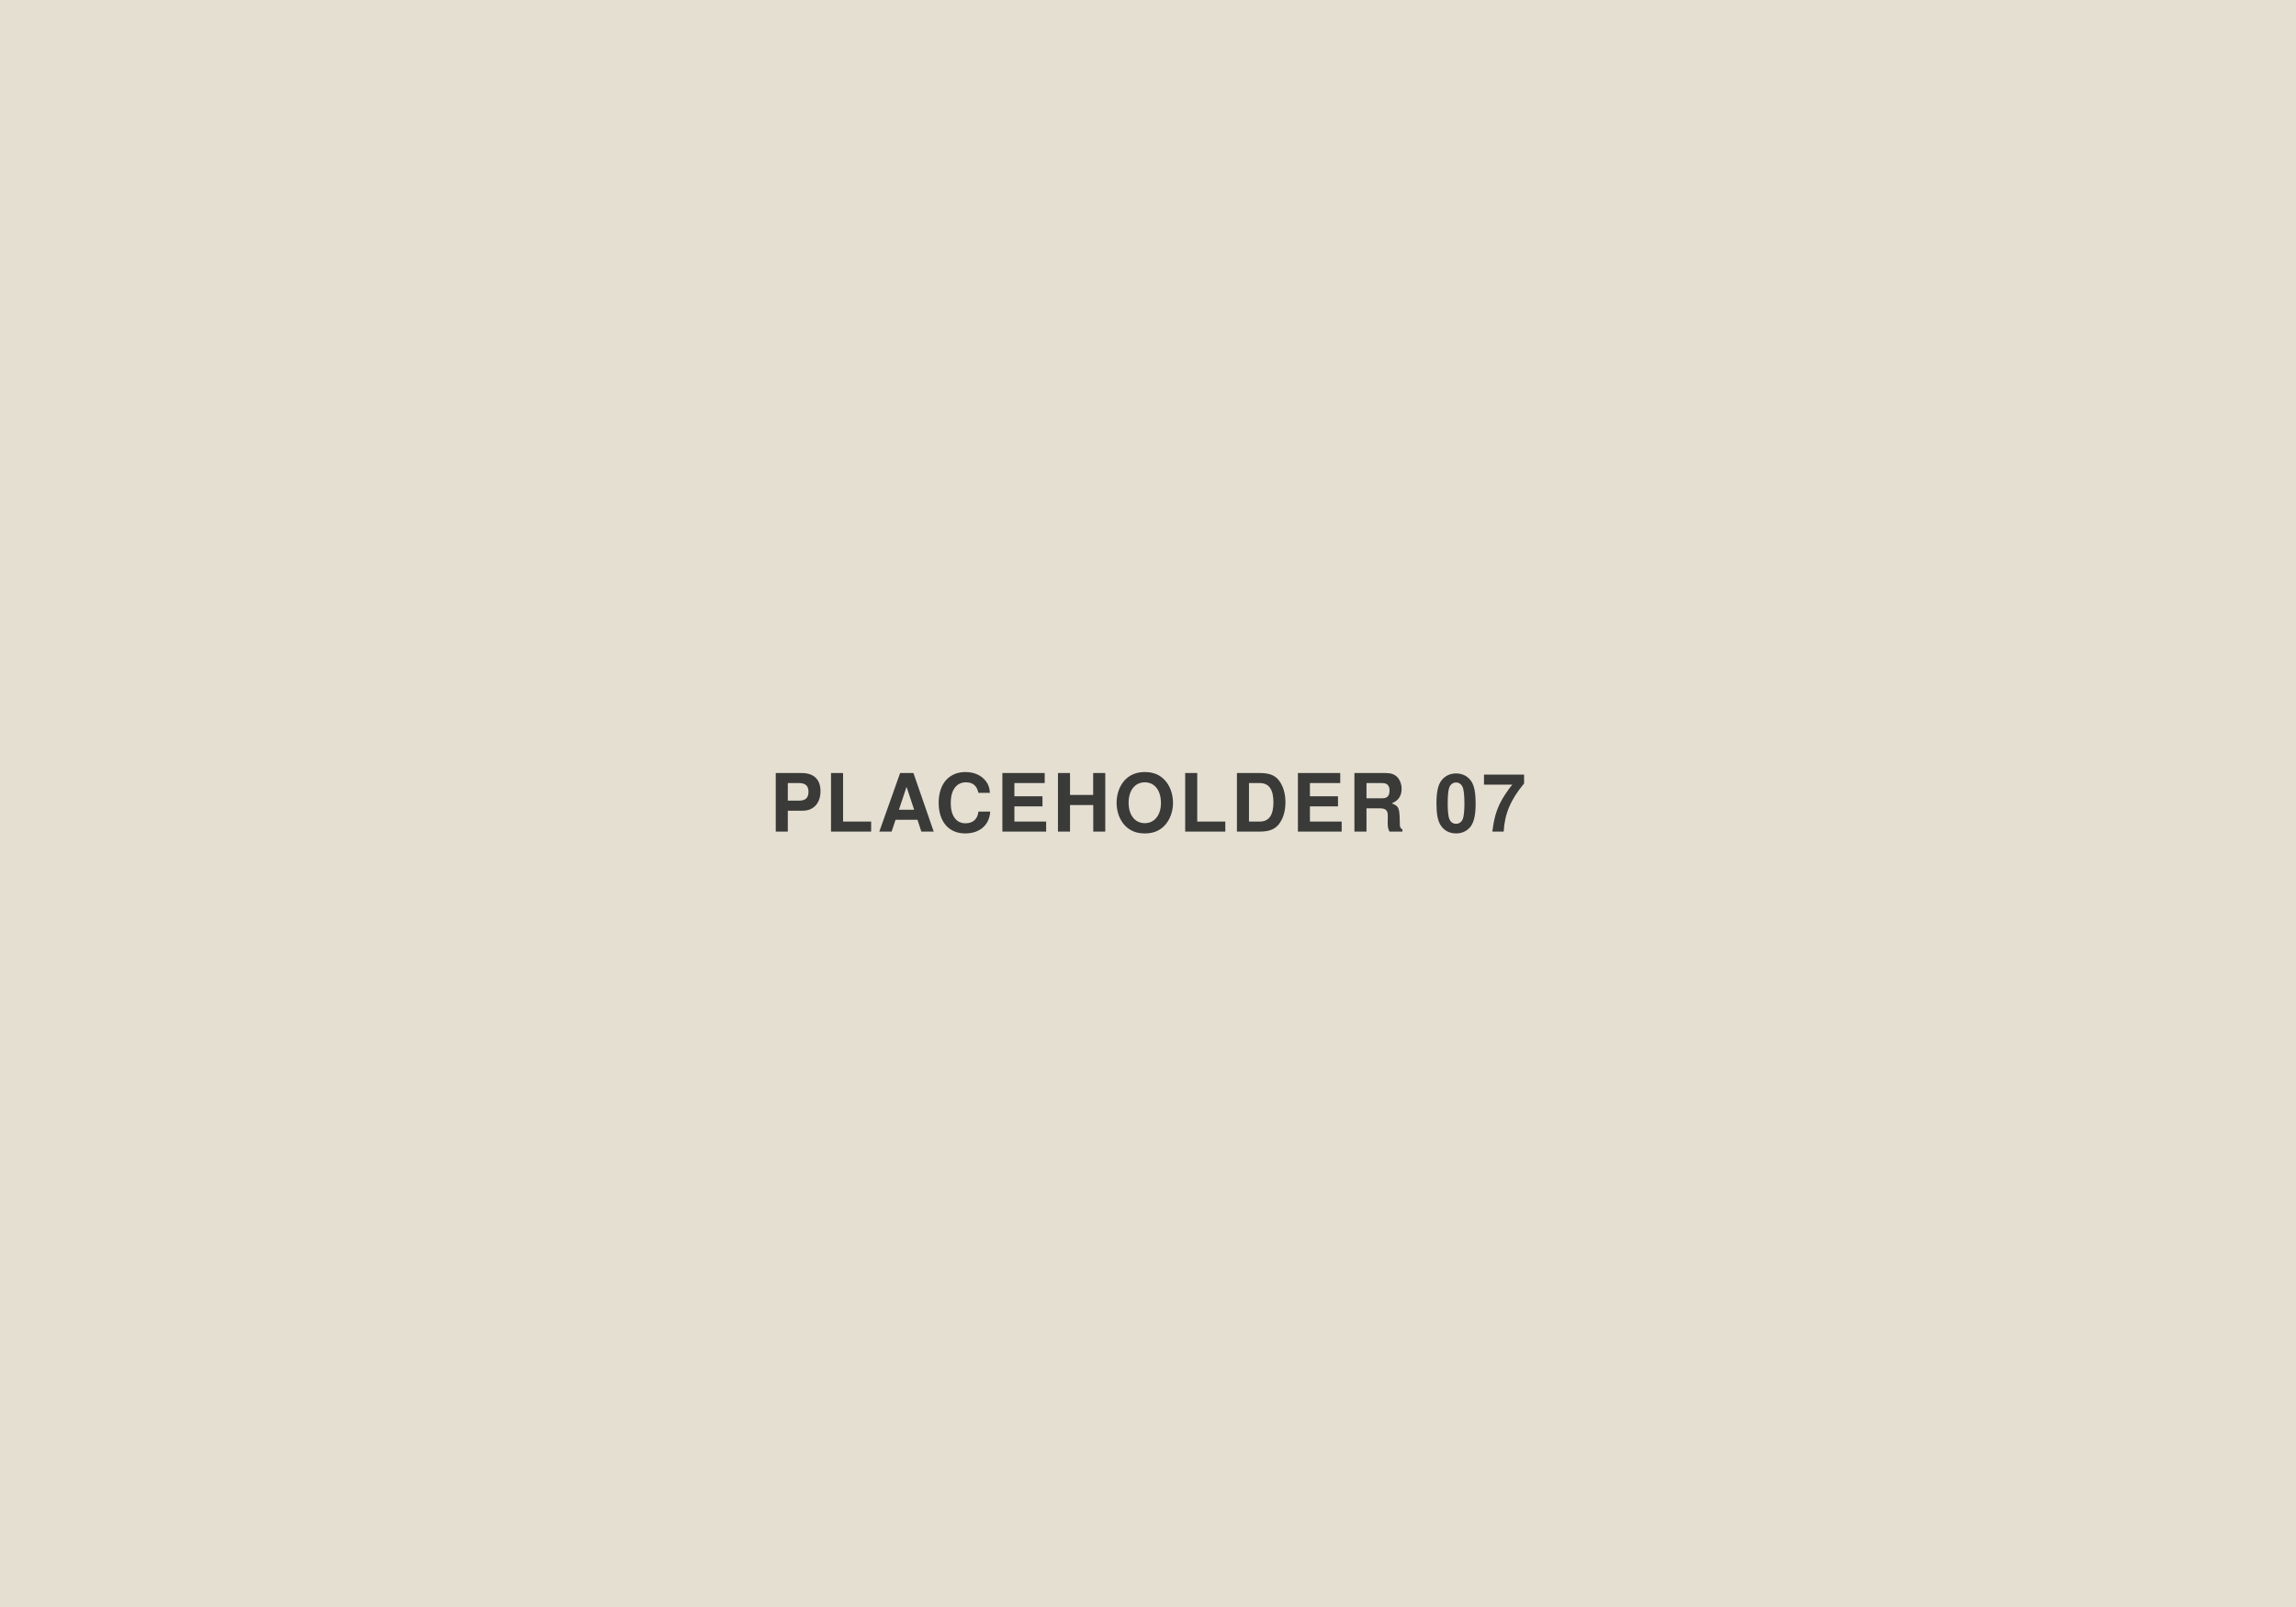
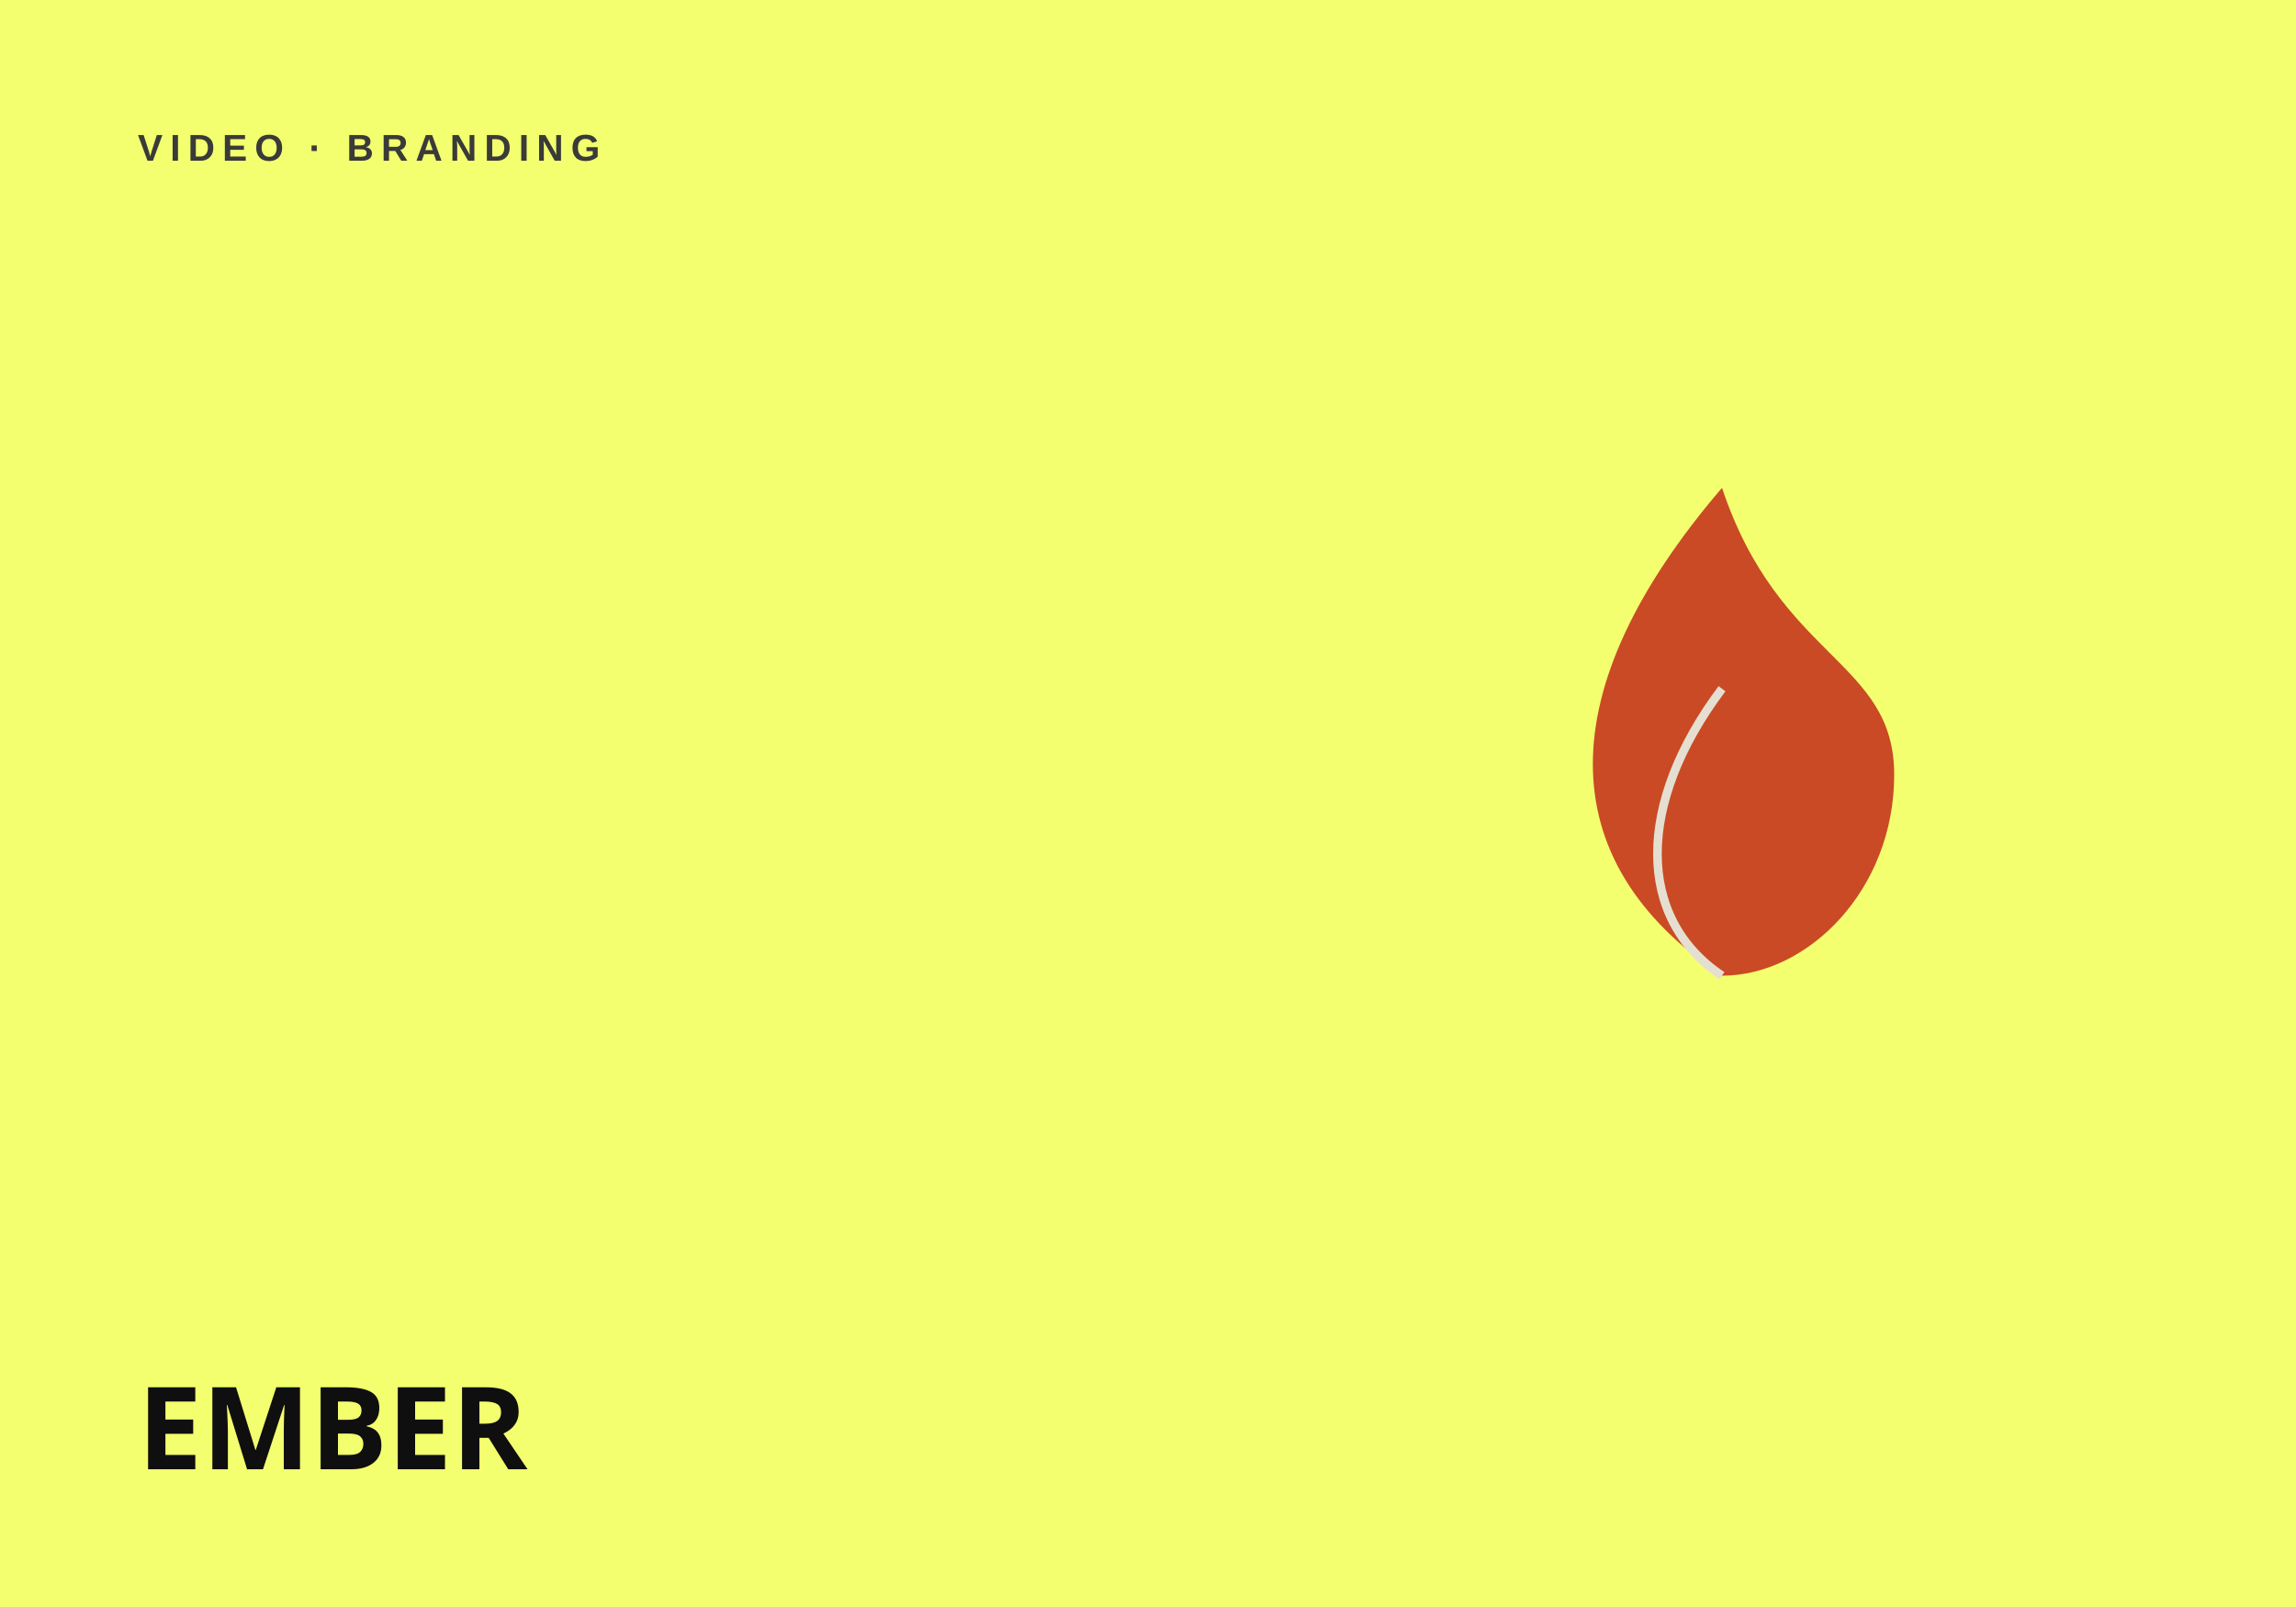
- <svg xmlns="http://www.w3.org/2000/svg" width="800" height="560" viewBox="0 0 800 560">
-   <rect width="800" height="560" fill="#E5DFD2" />
-   <text x="50%" y="50%" font-family="Helvetica, Arial, sans-serif" font-size="28" font-weight="600" fill="#3A3A38" text-anchor="middle" dominant-baseline="middle" letter-spacing="1">PLACEHOLDER 07</text>
+ <svg xmlns="http://www.w3.org/2000/svg" id="Layer_1" version="1.1" viewBox="0 0 800 560">
+   <defs>
+     <style>
+       .st0 {
+         fill: none;
+         stroke: #e5dfd2;
+         stroke-width: 3px;
+       }
+ 
+       .st1 {
+         fill: #3a3a38;
+         font-family: Arial-BoldMT, Arial;
+         font-size: 13px;
+         font-weight: 700;
+         letter-spacing: .2em;
+       }
+ 
+       .st1, .st2 {
+         isolation: isolate;
+       }
+ 
+       .st3 {
+         fill: #f3ff6e;
+       }
+ 
+       .st4 {
+         fill: #c94a25;
+       }
+ 
+       .st2 {
+         fill: #0f0f0f;
+         font-family: Arial-Black, 'Arial Black';
+         font-size: 40px;
+         font-weight: 800;
+       }
+     </style>
+   </defs>
+   <rect class="st3" width="800" height="560" />
+   <path class="st4" d="M600,340c-60-40-60-100,0-170,20,60,60,60,60,100s-30,70-60,70Z" />
+   <path class="st0" d="M600,340c-30-20-30-60,0-100" />
+   <text class="st2" transform="translate(48 512)">
+     <tspan x="0" y="0">EMBER</tspan>
+   </text>
+   <text class="st1" transform="translate(48 56)">
+     <tspan x="0" y="0">VIDEO · BRANDING</tspan>
+   </text>
</svg>
